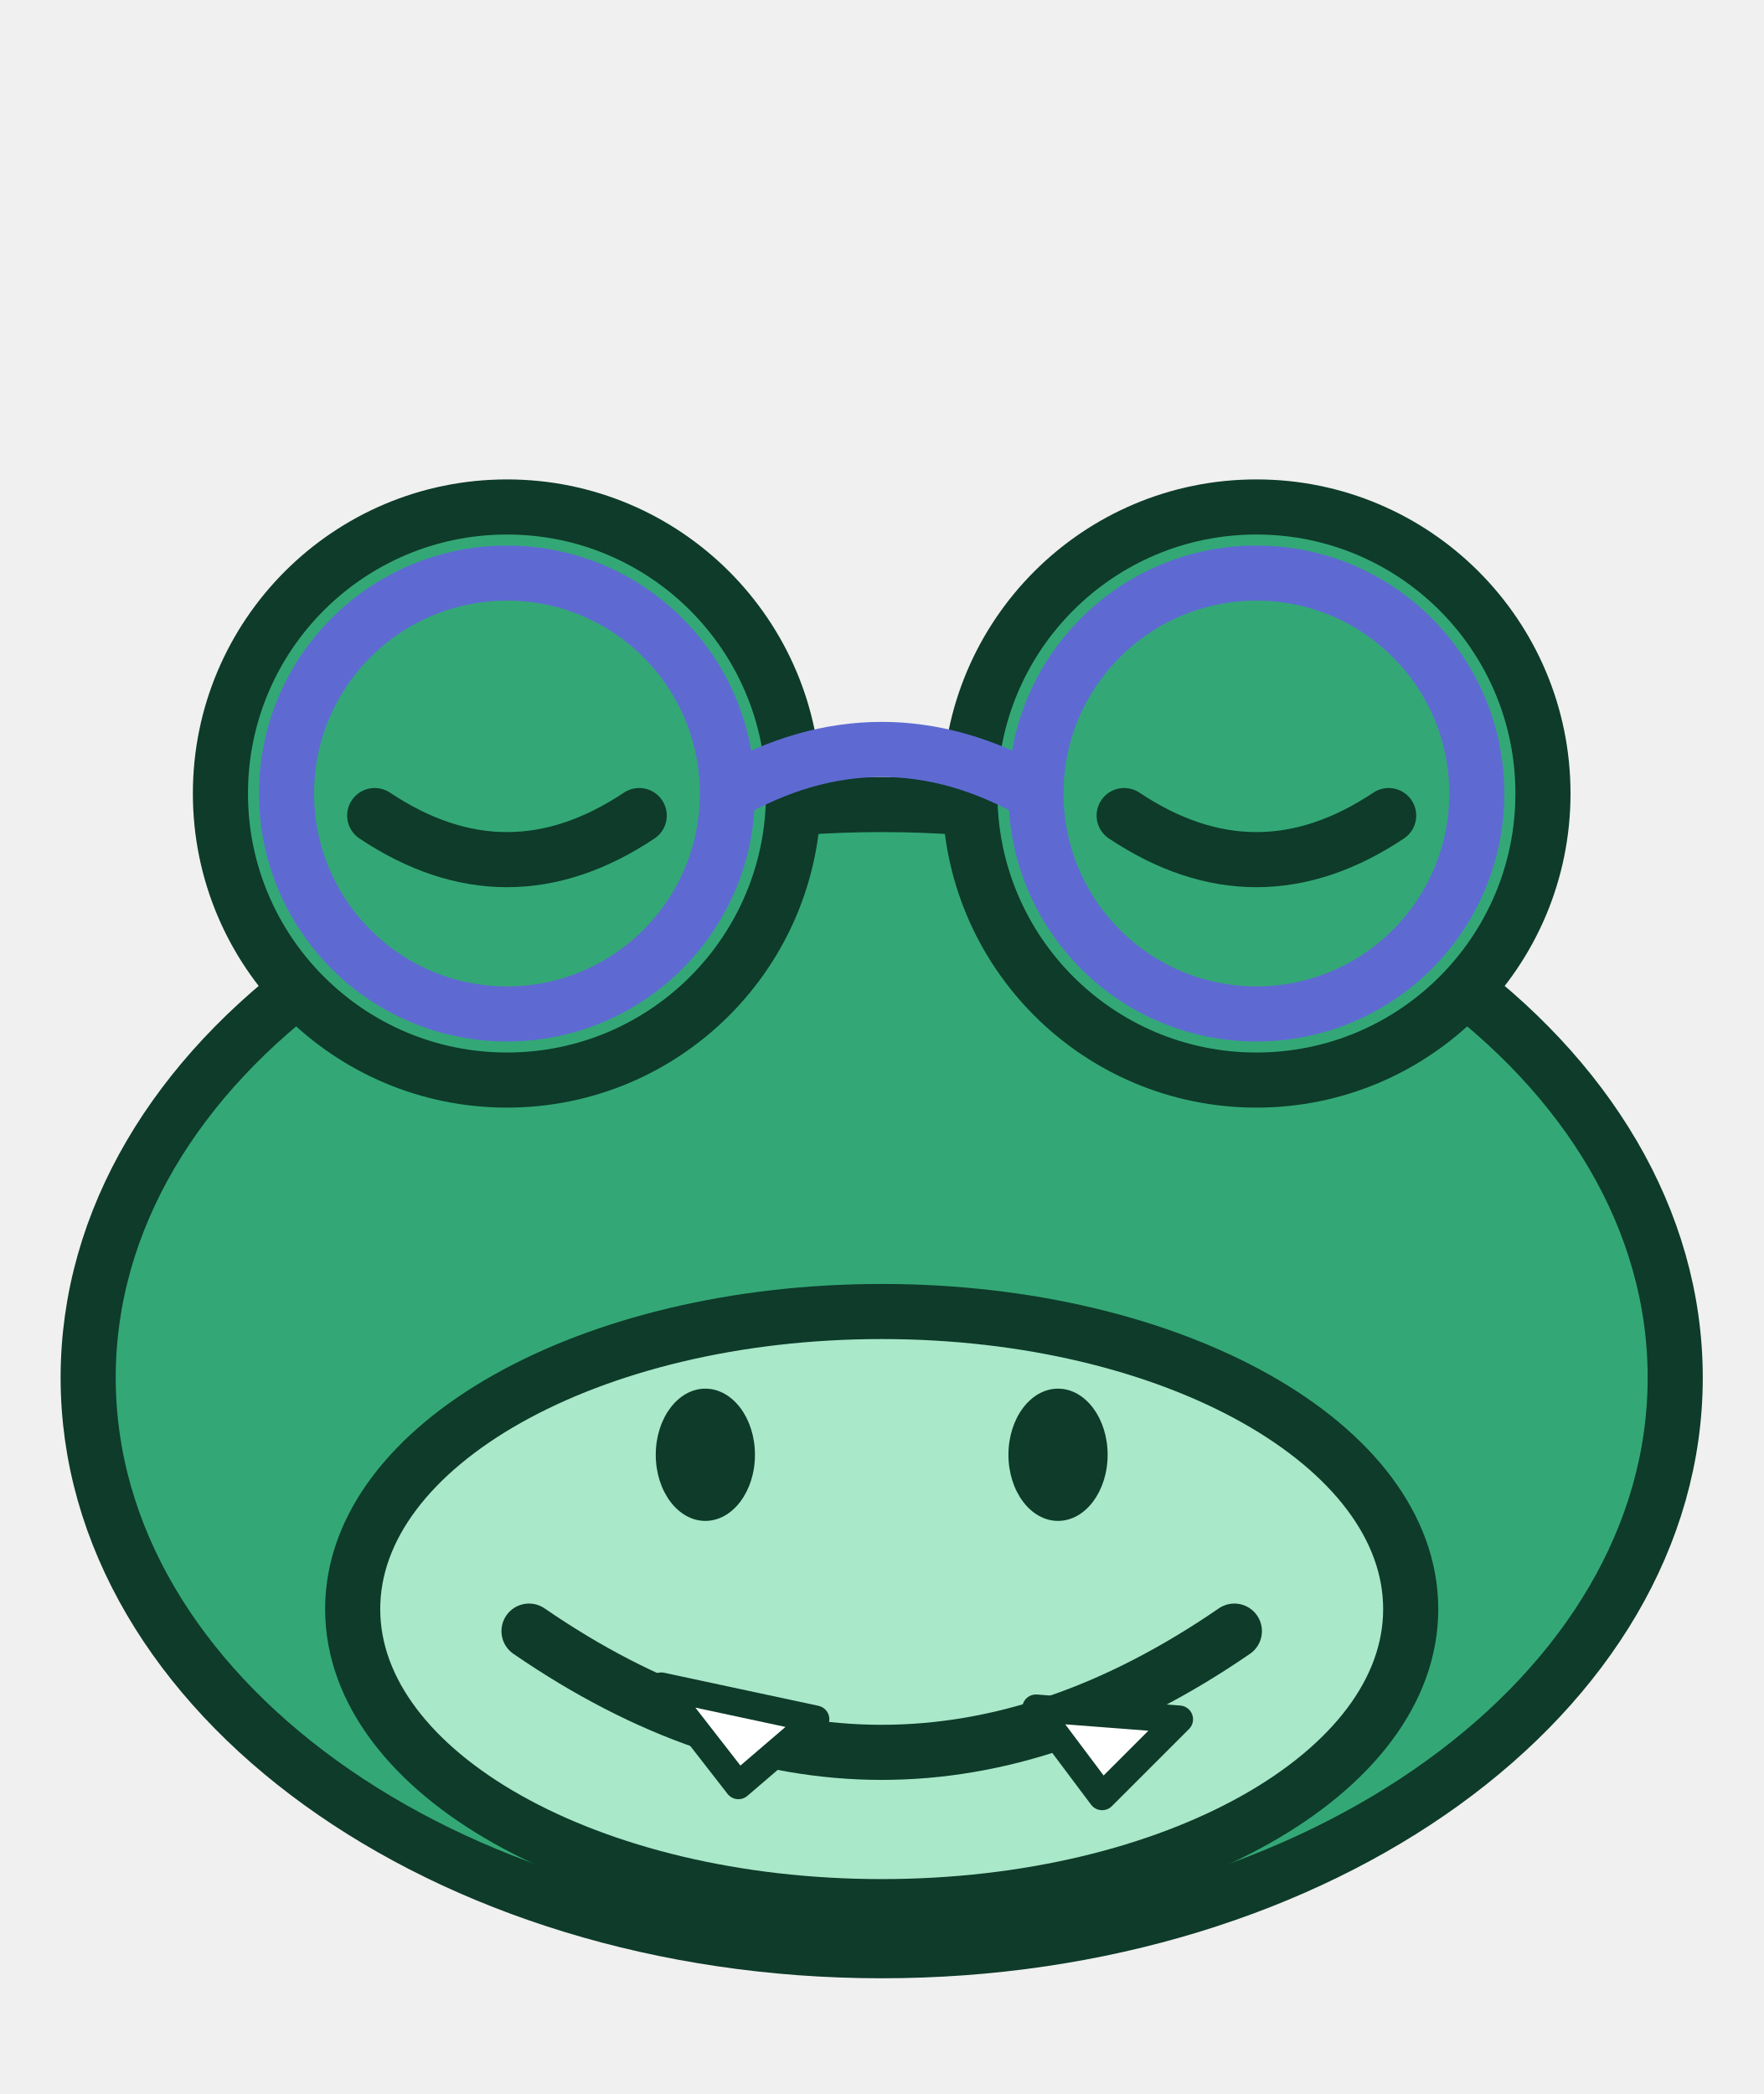
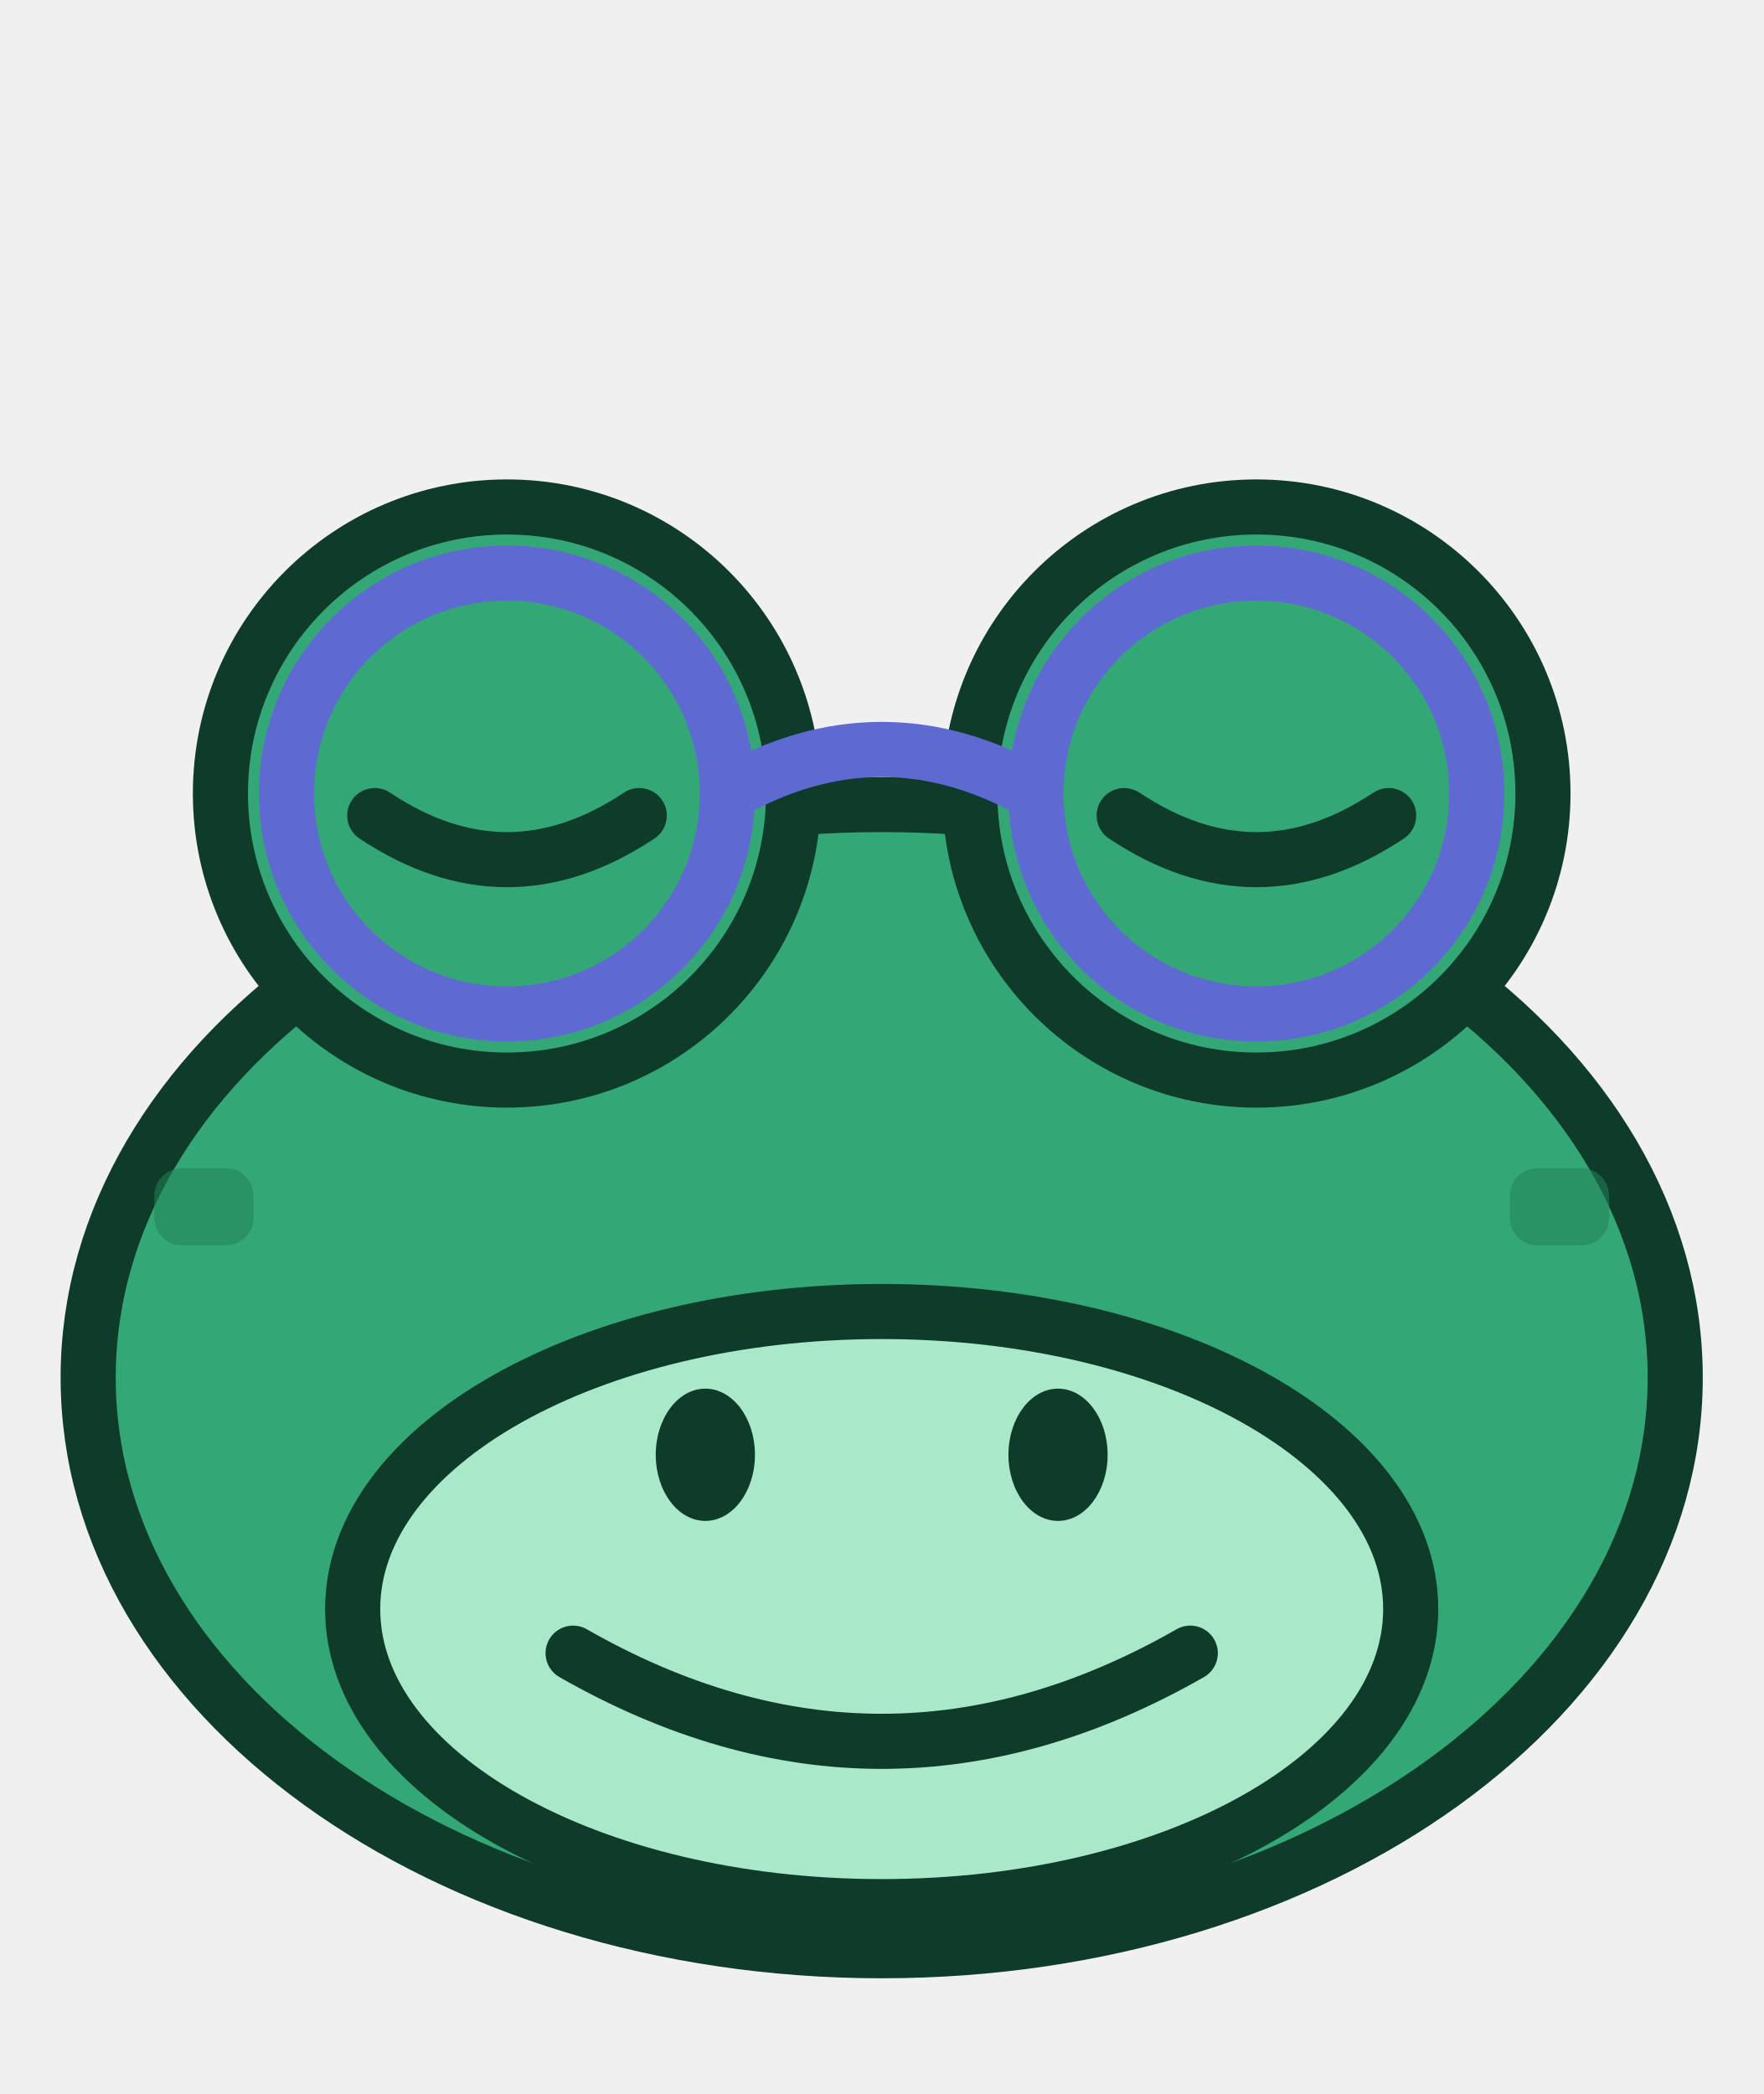
<svg xmlns="http://www.w3.org/2000/svg" viewBox="0 0 160 190" fill="none">
  <g transform="translate(-40 20)">
    <ellipse cx="120" cy="105" rx="72" ry="52" fill="#33A876" stroke="#0E3B2A" stroke-width="5" />
+     <rect x="54" y="86" width="9" height="7" rx="2.5" fill="#22815A" opacity="0.55" />
+     <rect x="177" y="86" width="9" height="7" rx="2.5" fill="#22815A" opacity="0.55" />
    <ellipse cx="120" cy="126" rx="48" ry="27" fill="#A9E8C9" stroke="#0E3B2A" stroke-width="5" />
    <ellipse cx="104" cy="112" rx="4.5" ry="6" fill="#0E3B2A" />
    <ellipse cx="136" cy="112" rx="4.5" ry="6" fill="#0E3B2A" />
-     <path d="M 88 128 Q 120 150 152 128" stroke="#0E3B2A" stroke-width="5" stroke-linecap="round" fill="none" />
-     <path d="M 100 133 l 7 9 l 7 -6 Z" fill="#FFFFFF" stroke="#0E3B2A" stroke-width="2.5" stroke-linejoin="round" />
-     <path d="M 134 135 l 6 8 l 7 -7 Z" fill="#FFFFFF" stroke="#0E3B2A" stroke-width="2.5" stroke-linejoin="round" />
+     <path d="M 92 130 Q 120 146 148 130" stroke="#0E3B2A" stroke-width="5" stroke-linecap="round" fill="none" />
    <circle cx="86" cy="52" r="26" fill="#33A876" stroke="#0E3B2A" stroke-width="5" />
    <path d="M 74 54 Q 86 62 98 54" stroke="#0E3B2A" stroke-width="5" stroke-linecap="round" />
    <circle cx="154" cy="52" r="26" fill="#33A876" stroke="#0E3B2A" stroke-width="5" />
    <path d="M 142 54 Q 154 62 166 54" stroke="#0E3B2A" stroke-width="5" stroke-linecap="round" />
-     <circle cx="86" cy="52" r="20" fill="none" fill-opacity="0.92" stroke="#5E6AD2" stroke-width="5" />
-     <circle cx="154" cy="52" r="20" fill="none" fill-opacity="0.92" stroke="#5E6AD2" stroke-width="5" />
-     <path d="M 106 52 Q 120 44 134 52" stroke="#5E6AD2" stroke-width="5" fill="none" />
+     <circle cx="86" cy="52" r="20" fill="none" stroke="#5E6AD2" stroke-width="5" />
+     <circle cx="154" cy="52" r="20" fill="none" stroke="#5E6AD2" stroke-width="5" />
+     <path d="M 106 52 Q 120.0 44 134 52" stroke="#5E6AD2" stroke-width="5" fill="none" />
  </g>
</svg>
